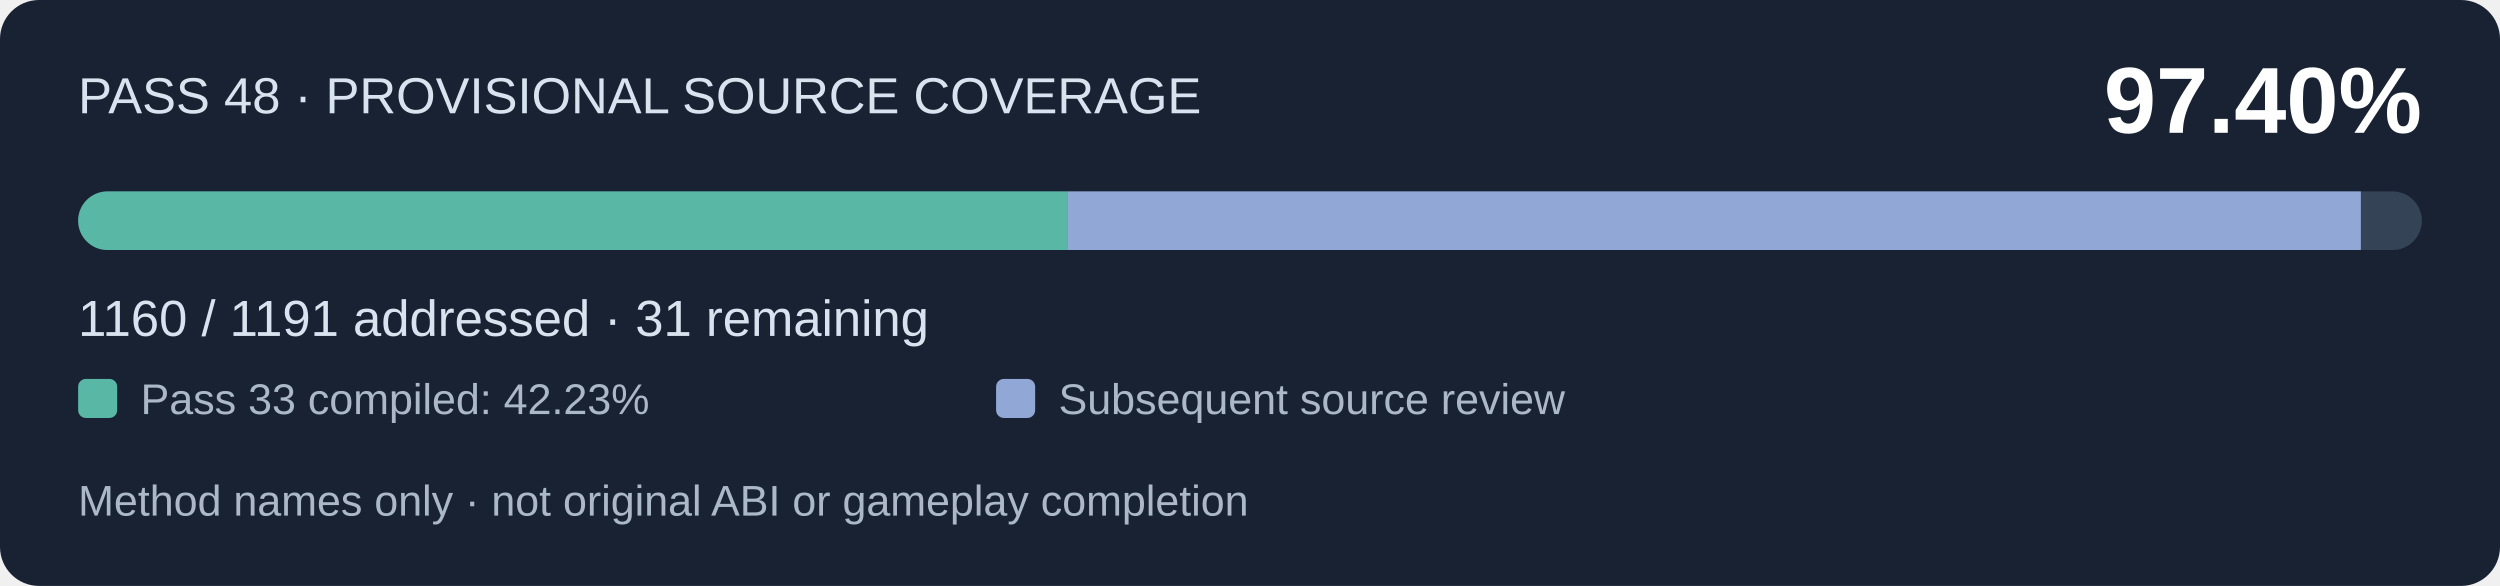
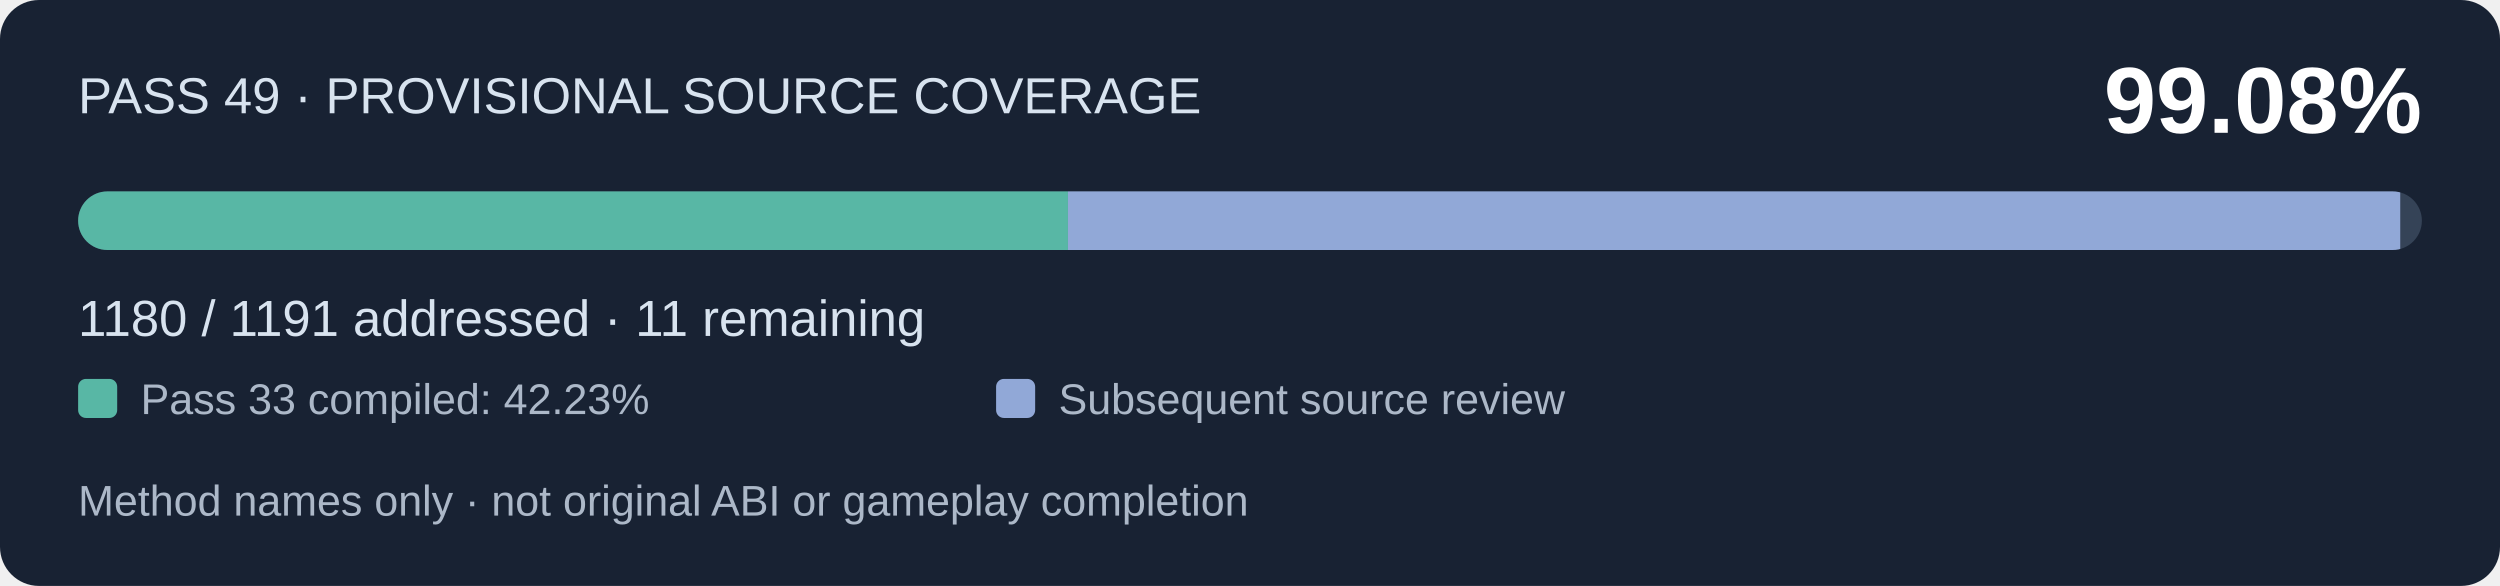
<svg xmlns="http://www.w3.org/2000/svg" width="640" height="150" viewBox="0 0 640 150" role="img" aria-labelledby="title description">
  <rect width="640" height="150" rx="10" fill="#182233" />
-   <text x="20" y="29" fill="#d8e3ef" font-family="Verdana,Arial,sans-serif" font-size="13">PASS 48 · PROVISIONAL SOURCE COVERAGE</text>
-   <text x="620" y="34" text-anchor="end" fill="#ffffff" font-family="Verdana,Arial,sans-serif" font-size="24" font-weight="bold">97.40%</text>
+   <text x="20" y="29" fill="#d8e3ef" font-family="Verdana,Arial,sans-serif" font-size="13">PASS 49 · PROVISIONAL SOURCE COVERAGE</text>
+   <text x="620" y="34" text-anchor="end" fill="#ffffff" font-family="Verdana,Arial,sans-serif" font-size="24" font-weight="bold">99.08%</text>
  <rect x="20" y="49" width="600" height="15" rx="7.5" fill="#354357" />
  <clipPath id="bar">
    <rect x="20" y="49" width="600" height="15" rx="7.5" />
  </clipPath>
  <g clip-path="url(#bar)">
    <rect x="20" y="49" width="253.4" height="15" fill="#58b7a5" />
-     <rect x="273.401" y="49" width="330.982" height="15" fill="#91a8d7" />
+     <rect x="273.401" y="49" width="341.058" height="15" fill="#91a8d7" />
  </g>
-   <text x="20" y="86" fill="#d8e3ef" font-family="Verdana,Arial,sans-serif" font-size="13">1160 / 1191 addressed · 31 remaining</text>
+   <text x="20" y="86" fill="#d8e3ef" font-family="Verdana,Arial,sans-serif" font-size="13">1180 / 1191 addressed · 11 remaining</text>
  <rect x="20" y="97" width="10" height="10" rx="2" fill="#58b7a5" />
  <text x="36" y="106" fill="#acb8c8" font-family="Verdana,Arial,sans-serif" font-size="11">Pass 33 compiled: 42.23%</text>
  <rect x="255" y="97" width="10" height="10" rx="2" fill="#91a8d7" />
  <text x="271" y="106" fill="#acb8c8" font-family="Verdana,Arial,sans-serif" font-size="11">Subsequent source review</text>
  <text x="20" y="132" fill="#acb8c8" font-family="Verdana,Arial,sans-serif" font-size="11">Method names only · not original ABI or gameplay completion</text>
</svg>
